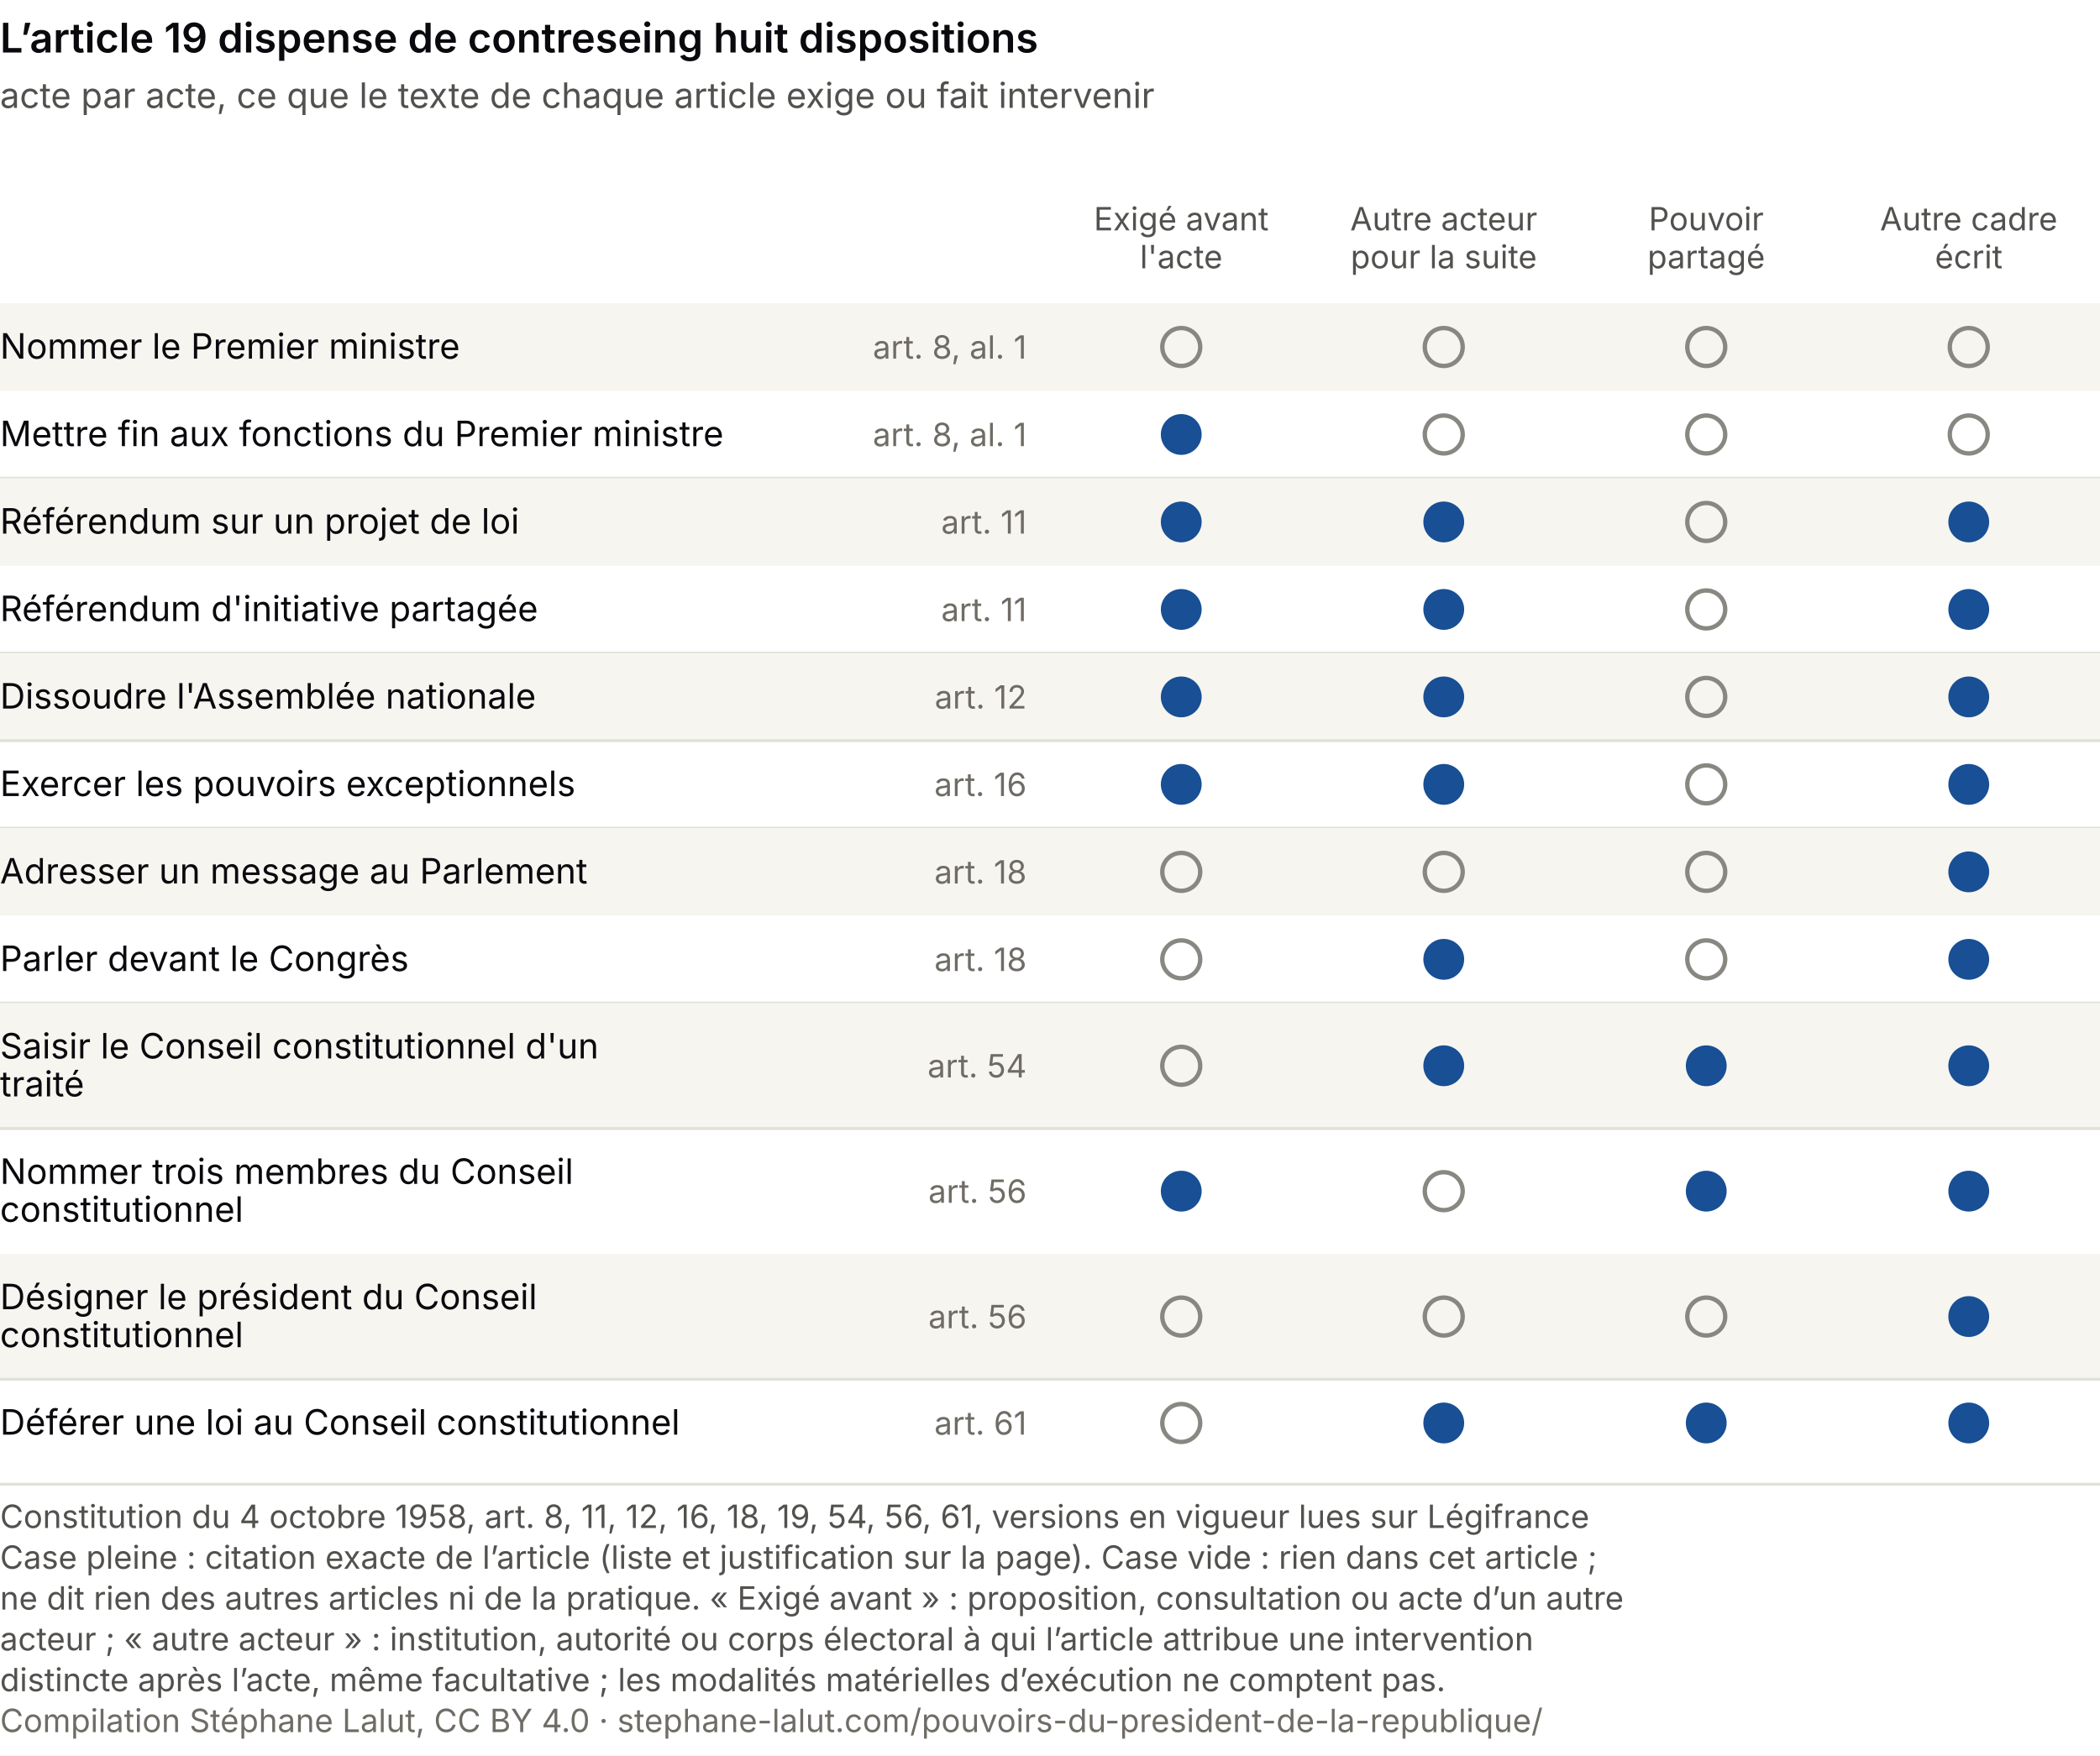
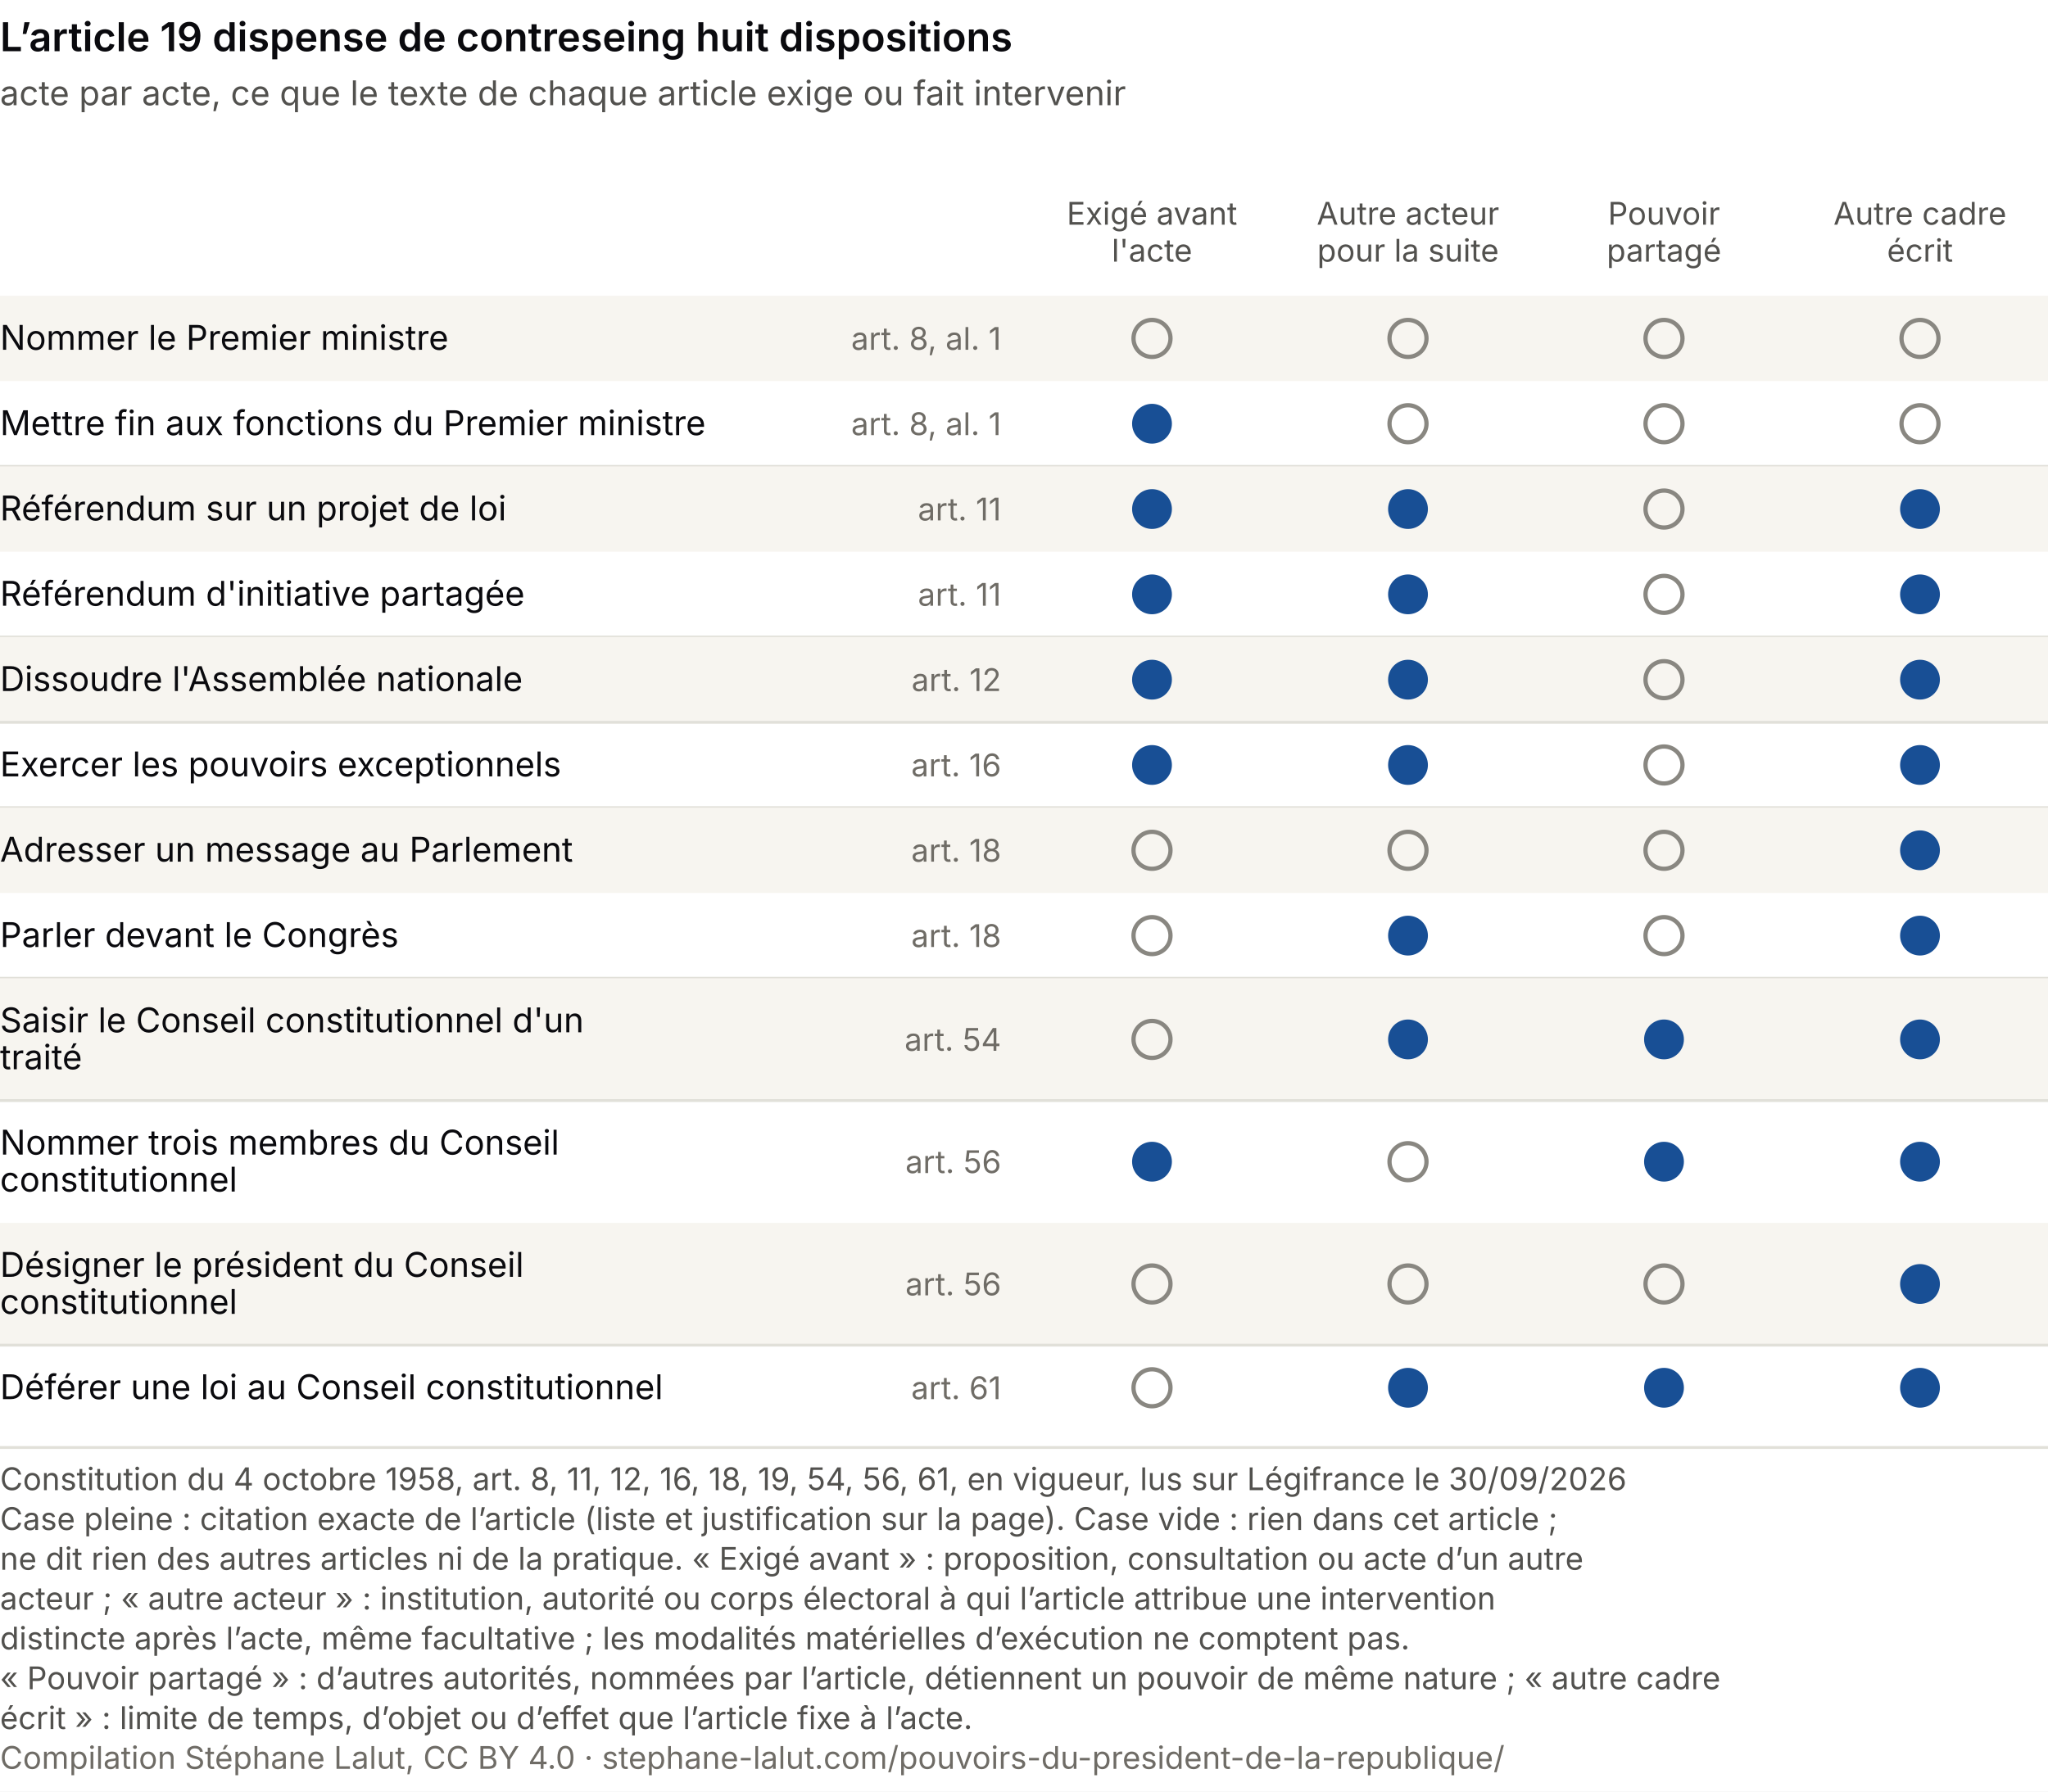
- <svg xmlns="http://www.w3.org/2000/svg" viewBox="0 0 720 602" role="img" aria-labelledby="pv-t pv-d" font-family="system-ui, -apple-system, Segoe UI, sans-serif">
-   <rect width="720" height="602" fill="#ffffff" />
+ <svg xmlns="http://www.w3.org/2000/svg" viewBox="0 0 720 630" role="img" aria-labelledby="pv-t pv-d" font-family="system-ui, -apple-system, Segoe UI, sans-serif">
+   <rect width="720" height="630" fill="#ffffff" />
  <text x="0.0" y="18.0" font-size="14" fill="#0A0A0E" text-anchor="start" font-weight="600">L’article 19 dispense de contreseing huit dispositions</text>
  <text x="0.0" y="37.0" font-size="12" fill="#52514e" text-anchor="start">acte par acte, ce que le texte de chaque article exige ou fait intervenir</text>
  <text x="405.0" y="79.0" font-size="11" fill="#52514e" text-anchor="middle">Exigé avant</text>
  <text x="405.0" y="92.0" font-size="11" fill="#52514e" text-anchor="middle">l'acte</text>
  <text x="495.0" y="79.0" font-size="11" fill="#52514e" text-anchor="middle">Autre acteur</text>
  <text x="495.0" y="92.0" font-size="11" fill="#52514e" text-anchor="middle">pour la suite</text>
  <text x="585.0" y="79.0" font-size="11" fill="#52514e" text-anchor="middle">Pouvoir</text>
  <text x="585.0" y="92.0" font-size="11" fill="#52514e" text-anchor="middle">partagé</text>
  <text x="675.0" y="79.0" font-size="11" fill="#52514e" text-anchor="middle">Autre cadre</text>
  <text x="675.0" y="92.0" font-size="11" fill="#52514e" text-anchor="middle">écrit</text>
  <rect x="0" y="104.0" width="720" height="30.0" fill="#f7f5f0" />
  <text x="0.0" y="123.0" font-size="12" fill="#0A0A0E" text-anchor="start">Nommer le Premier ministre</text>
  <text x="352.0" y="123.0" font-size="11" fill="#6f6c66" text-anchor="end">art. 8, al. 1</text>
  <circle cx="405.0" cy="119.0" r="6.5" fill="none" stroke="#898781" stroke-width="1.5" />
  <circle cx="495.0" cy="119.0" r="6.5" fill="none" stroke="#898781" stroke-width="1.5" />
  <circle cx="585.0" cy="119.0" r="6.5" fill="none" stroke="#898781" stroke-width="1.5" />
  <circle cx="675.0" cy="119.0" r="6.5" fill="none" stroke="#898781" stroke-width="1.5" />
  <text x="0.0" y="153.0" font-size="12" fill="#0A0A0E" text-anchor="start">Mettre fin aux fonctions du Premier ministre</text>
  <text x="352.0" y="153.0" font-size="11" fill="#6f6c66" text-anchor="end">art. 8, al. 1</text>
  <circle cx="405.0" cy="149.0" r="7" fill="#184f95" />
  <circle cx="495.0" cy="149.0" r="6.5" fill="none" stroke="#898781" stroke-width="1.5" />
  <circle cx="585.0" cy="149.0" r="6.5" fill="none" stroke="#898781" stroke-width="1.5" />
  <circle cx="675.0" cy="149.0" r="6.5" fill="none" stroke="#898781" stroke-width="1.5" />
  <line x1="0" y1="164.0" x2="720" y2="164.0" stroke="#e1e0d9" />
  <rect x="0" y="164.0" width="720" height="30.0" fill="#f7f5f0" />
  <text x="0.0" y="183.0" font-size="12" fill="#0A0A0E" text-anchor="start">Référendum sur un projet de loi</text>
  <text x="352.0" y="183.0" font-size="11" fill="#6f6c66" text-anchor="end">art. 11</text>
  <circle cx="405.0" cy="179.0" r="7" fill="#184f95" />
  <circle cx="495.0" cy="179.0" r="7" fill="#184f95" />
  <circle cx="585.0" cy="179.0" r="6.5" fill="none" stroke="#898781" stroke-width="1.5" />
  <circle cx="675.0" cy="179.0" r="7" fill="#184f95" />
  <text x="0.0" y="213.0" font-size="12" fill="#0A0A0E" text-anchor="start">Référendum d'initiative partagée</text>
  <text x="352.0" y="213.0" font-size="11" fill="#6f6c66" text-anchor="end">art. 11</text>
  <circle cx="405.0" cy="209.0" r="7" fill="#184f95" />
  <circle cx="495.0" cy="209.0" r="7" fill="#184f95" />
  <circle cx="585.0" cy="209.0" r="6.5" fill="none" stroke="#898781" stroke-width="1.5" />
  <circle cx="675.0" cy="209.0" r="7" fill="#184f95" />
  <line x1="0" y1="224.0" x2="720" y2="224.0" stroke="#e1e0d9" />
  <rect x="0" y="224.0" width="720" height="30.0" fill="#f7f5f0" />
  <text x="0.0" y="243.0" font-size="12" fill="#0A0A0E" text-anchor="start">Dissoudre l'Assemblée nationale</text>
  <text x="352.0" y="243.0" font-size="11" fill="#6f6c66" text-anchor="end">art. 12</text>
  <circle cx="405.0" cy="239.0" r="7" fill="#184f95" />
  <circle cx="495.0" cy="239.0" r="7" fill="#184f95" />
  <circle cx="585.0" cy="239.0" r="6.5" fill="none" stroke="#898781" stroke-width="1.5" />
  <circle cx="675.0" cy="239.0" r="7" fill="#184f95" />
  <line x1="0" y1="254.0" x2="720" y2="254.0" stroke="#e1e0d9" />
  <text x="0.0" y="273.0" font-size="12" fill="#0A0A0E" text-anchor="start">Exercer les pouvoirs exceptionnels</text>
  <text x="352.0" y="273.0" font-size="11" fill="#6f6c66" text-anchor="end">art. 16</text>
  <circle cx="405.0" cy="269.0" r="7" fill="#184f95" />
  <circle cx="495.0" cy="269.0" r="7" fill="#184f95" />
  <circle cx="585.0" cy="269.0" r="6.5" fill="none" stroke="#898781" stroke-width="1.5" />
  <circle cx="675.0" cy="269.0" r="7" fill="#184f95" />
  <line x1="0" y1="284.0" x2="720" y2="284.0" stroke="#e1e0d9" />
  <rect x="0" y="284.0" width="720" height="30.0" fill="#f7f5f0" />
  <text x="0.0" y="303.0" font-size="12" fill="#0A0A0E" text-anchor="start">Adresser un message au Parlement</text>
  <text x="352.0" y="303.0" font-size="11" fill="#6f6c66" text-anchor="end">art. 18</text>
  <circle cx="405.0" cy="299.0" r="6.5" fill="none" stroke="#898781" stroke-width="1.5" />
  <circle cx="495.0" cy="299.0" r="6.5" fill="none" stroke="#898781" stroke-width="1.5" />
  <circle cx="585.0" cy="299.0" r="6.5" fill="none" stroke="#898781" stroke-width="1.5" />
  <circle cx="675.0" cy="299.0" r="7" fill="#184f95" />
  <text x="0.0" y="333.0" font-size="12" fill="#0A0A0E" text-anchor="start">Parler devant le Congrès</text>
  <text x="352.0" y="333.0" font-size="11" fill="#6f6c66" text-anchor="end">art. 18</text>
  <circle cx="405.0" cy="329.0" r="6.5" fill="none" stroke="#898781" stroke-width="1.5" />
  <circle cx="495.0" cy="329.0" r="7" fill="#184f95" />
  <circle cx="585.0" cy="329.0" r="6.5" fill="none" stroke="#898781" stroke-width="1.5" />
  <circle cx="675.0" cy="329.0" r="7" fill="#184f95" />
  <line x1="0" y1="344.0" x2="720" y2="344.0" stroke="#e1e0d9" />
  <rect x="0" y="344.0" width="720" height="43.0" fill="#f7f5f0" />
  <text x="0.0" y="363.0" font-size="12" fill="#0A0A0E" text-anchor="start">Saisir le Conseil constitutionnel d'un</text>
  <text x="0.0" y="376.0" font-size="12" fill="#0A0A0E" text-anchor="start">traité</text>
  <text x="352.0" y="369.5" font-size="11" fill="#6f6c66" text-anchor="end">art. 54</text>
  <circle cx="405.0" cy="365.5" r="6.5" fill="none" stroke="#898781" stroke-width="1.5" />
  <circle cx="495.0" cy="365.5" r="7" fill="#184f95" />
  <circle cx="585.0" cy="365.5" r="7" fill="#184f95" />
  <circle cx="675.0" cy="365.5" r="7" fill="#184f95" />
  <line x1="0" y1="387.0" x2="720" y2="387.0" stroke="#e1e0d9" />
  <text x="0.0" y="406.0" font-size="12" fill="#0A0A0E" text-anchor="start">Nommer trois membres du Conseil</text>
  <text x="0.0" y="419.0" font-size="12" fill="#0A0A0E" text-anchor="start">constitutionnel</text>
  <text x="352.0" y="412.5" font-size="11" fill="#6f6c66" text-anchor="end">art. 56</text>
  <circle cx="405.0" cy="408.5" r="7" fill="#184f95" />
  <circle cx="495.0" cy="408.5" r="6.5" fill="none" stroke="#898781" stroke-width="1.5" />
  <circle cx="585.0" cy="408.5" r="7" fill="#184f95" />
  <circle cx="675.0" cy="408.5" r="7" fill="#184f95" />
  <rect x="0" y="430.0" width="720" height="43.0" fill="#f7f5f0" />
  <text x="0.0" y="449.0" font-size="12" fill="#0A0A0E" text-anchor="start">Désigner le président du Conseil</text>
  <text x="0.0" y="462.0" font-size="12" fill="#0A0A0E" text-anchor="start">constitutionnel</text>
  <text x="352.0" y="455.5" font-size="11" fill="#6f6c66" text-anchor="end">art. 56</text>
  <circle cx="405.0" cy="451.5" r="6.5" fill="none" stroke="#898781" stroke-width="1.5" />
  <circle cx="495.0" cy="451.5" r="6.5" fill="none" stroke="#898781" stroke-width="1.5" />
  <circle cx="585.0" cy="451.5" r="6.5" fill="none" stroke="#898781" stroke-width="1.5" />
  <circle cx="675.0" cy="451.5" r="7" fill="#184f95" />
  <line x1="0" y1="473.0" x2="720" y2="473.0" stroke="#e1e0d9" />
  <text x="0.0" y="492.0" font-size="12" fill="#0A0A0E" text-anchor="start">Déférer une loi au Conseil constitutionnel</text>
  <text x="352.0" y="492.0" font-size="11" fill="#6f6c66" text-anchor="end">art. 61</text>
  <circle cx="405.0" cy="488.0" r="6.5" fill="none" stroke="#898781" stroke-width="1.5" />
  <circle cx="495.0" cy="488.0" r="7" fill="#184f95" />
  <circle cx="585.0" cy="488.0" r="7" fill="#184f95" />
  <circle cx="675.0" cy="488.0" r="7" fill="#184f95" />
  <line x1="0" y1="509.0" x2="720" y2="509.0" stroke="#e1e0d9" />
-   <text class="pied-source" x="0" y="524.0" font-size="11" fill="#52514e">Constitution du 4 octobre 1958, art. 8, 11, 12, 16, 18, 19, 54, 56, 61, versions en vigueur lues sur Légifrance</text>
+   <text class="pied-source" x="0" y="524.0" font-size="11" fill="#52514e">Constitution du 4 octobre 1958, art. 8, 11, 12, 16, 18, 19, 54, 56, 61, en vigueur, lus sur Légifrance le 30/09/2026</text>
  <text class="pied-note" x="0" y="538.0" font-size="11" fill="#52514e">Case pleine : citation exacte de l’article (liste et justification sur la page). Case vide : rien dans cet article ;</text>
  <text class="pied-note" x="0" y="552.0" font-size="11" fill="#52514e">ne dit rien des autres articles ni de la pratique. « Exigé avant » : proposition, consultation ou acte d’un autre</text>
  <text class="pied-note" x="0" y="566.0" font-size="11" fill="#52514e">acteur ; « autre acteur » : institution, autorité ou corps électoral à qui l’article attribue une intervention</text>
  <text class="pied-note" x="0" y="580.0" font-size="11" fill="#52514e">distincte après l’acte, même facultative ; les modalités matérielles d’exécution ne comptent pas.</text>
-   <text class="pied-licence" x="0" y="594.0" font-size="11" fill="#6f6c66">Compilation Stéphane Lalut, CC BY 4.0 · stephane-lalut.com/pouvoirs-du-president-de-la-republique/</text>
+   <text class="pied-note" x="0" y="594.0" font-size="11" fill="#52514e">« Pouvoir partagé » : d’autres autorités, nommées par l’article, détiennent un pouvoir de même nature ; « autre cadre</text>
+   <text class="pied-note" x="0" y="608.0" font-size="11" fill="#52514e">écrit » : limite de temps, d’objet ou d’effet que l’article fixe à l’acte.</text>
+   <text class="pied-licence" x="0" y="622.0" font-size="11" fill="#6f6c66">Compilation Stéphane Lalut, CC BY 4.0 · stephane-lalut.com/pouvoirs-du-president-de-la-republique/</text>
</svg>
